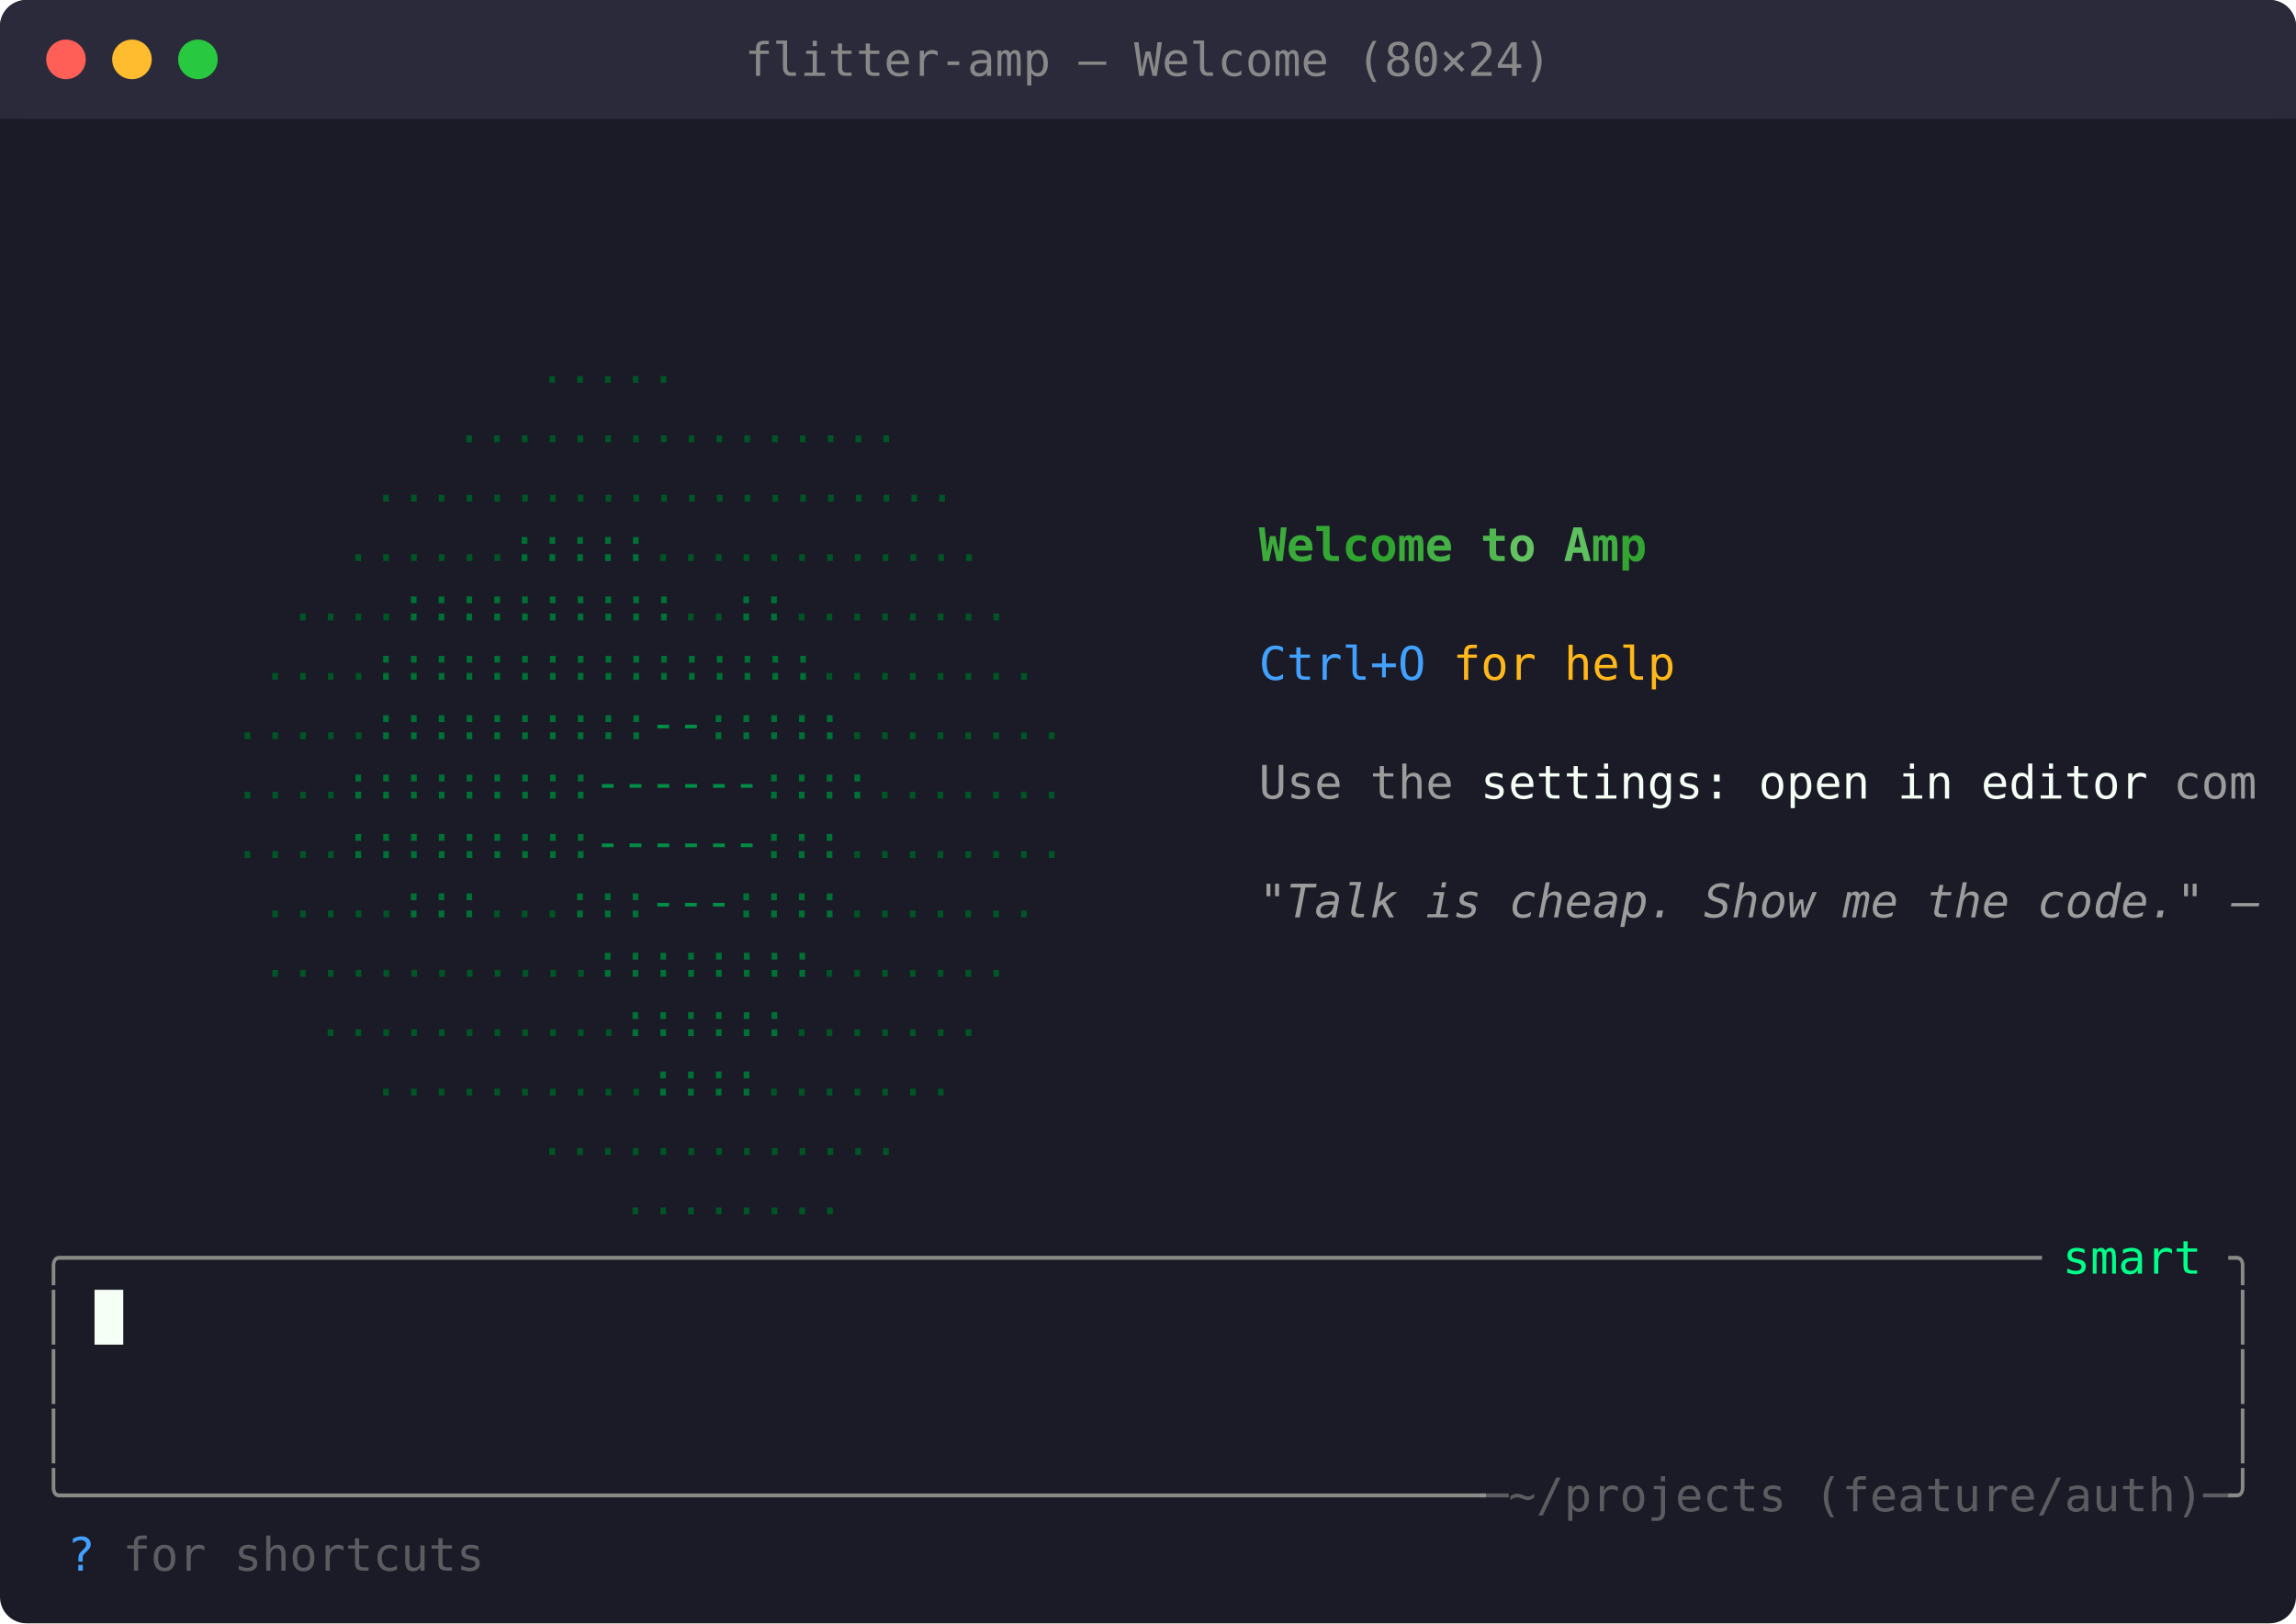
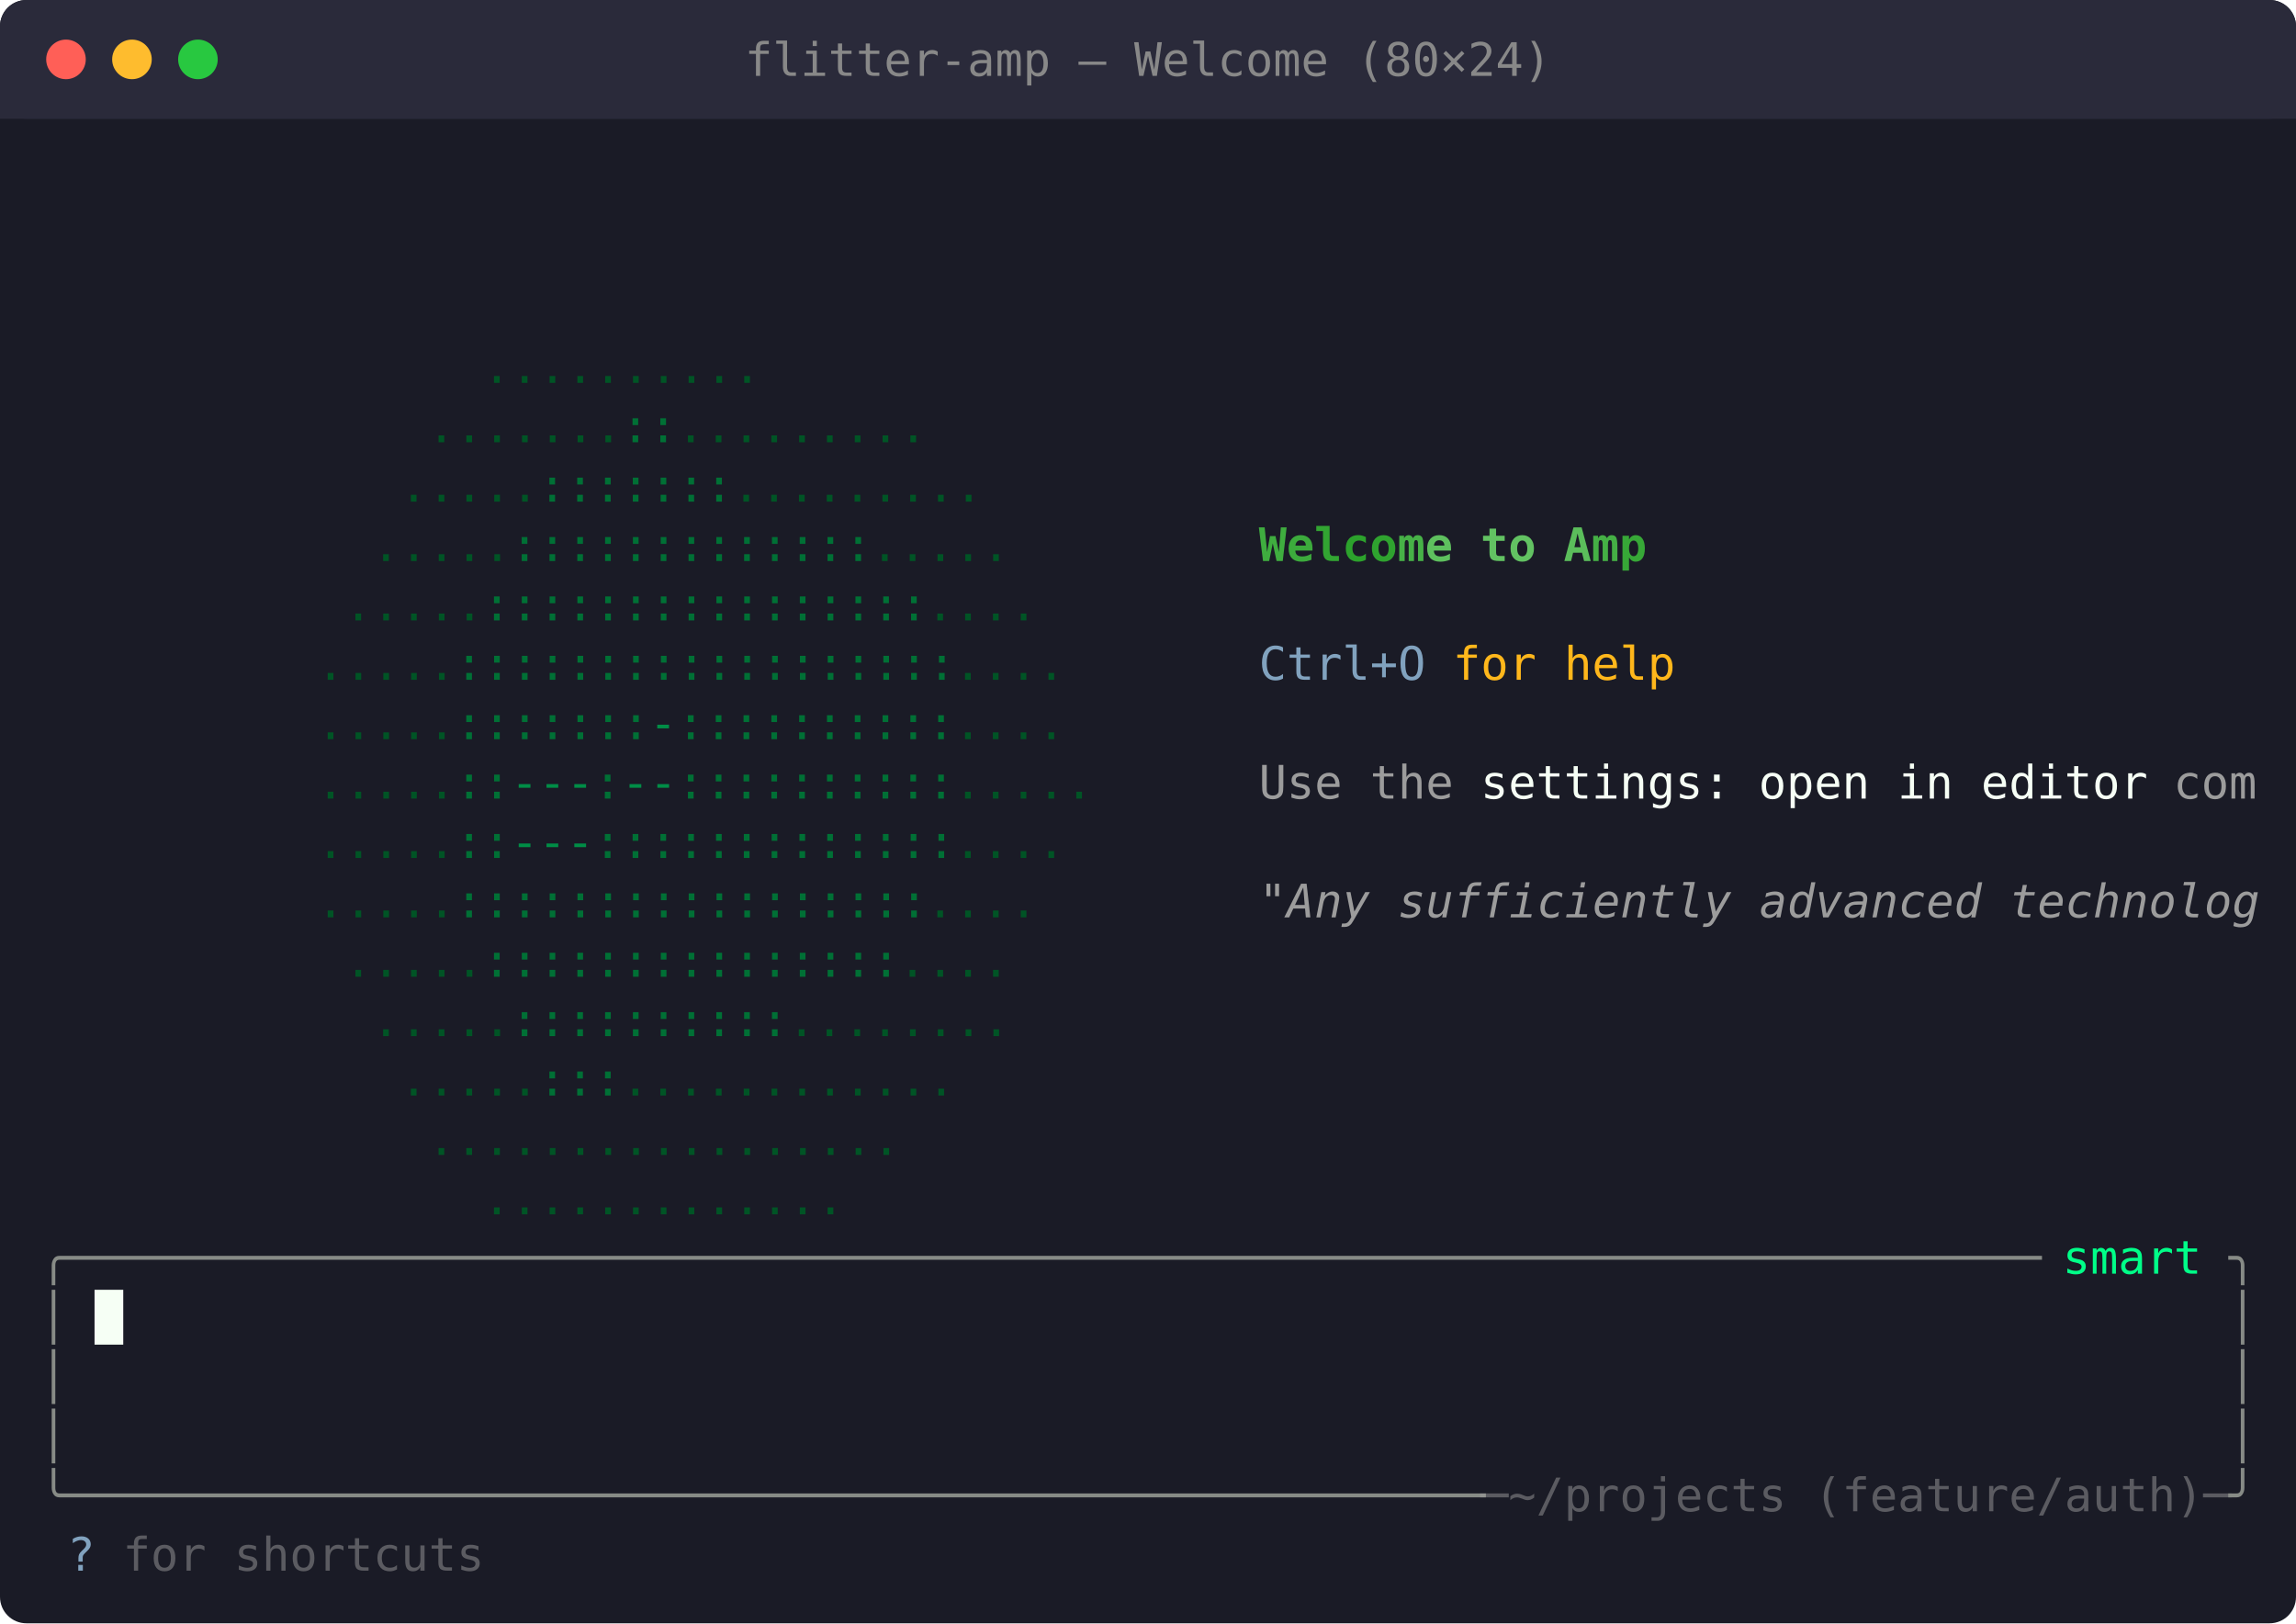
<svg xmlns="http://www.w3.org/2000/svg" viewBox="0 0 696 492" width="696" height="492">
  <defs>
    <style>text { font-family: JetBrains Mono, Menlo, Consolas, monospace; font-size: 14px; }</style>
  </defs>
  <rect width="696" height="492" fill="#1a1b26" rx="8" ry="8" />
  <rect x="0" y="0" width="696" height="36" fill="#2a2a3a" rx="8" ry="8" />
  <rect x="0" y="18" width="696" height="18" fill="#2a2a3a" />
  <circle cx="20" cy="18" r="6" fill="#ff5f57" />
  <circle cx="40" cy="18" r="6" fill="#febc2e" />
  <circle cx="60" cy="18" r="6" fill="#28c840" />
  <text x="348" y="23" text-anchor="middle" font-family="JetBrains Mono, Menlo, Consolas, monospace" font-size="12" fill="#888">flitter-amp — Welcome (80×24)</text>
-   <text x="163.2" y="116.04" style="fill:#005425" xml:space="preserve">.....</text>
-   <text x="138" y="134.04" style="fill:#005425" xml:space="preserve">................</text>
-   <text x="112.8" y="152.04" style="fill:#005425" xml:space="preserve">.....................</text>
-   <text x="104.4" y="170.04" style="fill:#005425" xml:space="preserve">......</text>
-   <text x="154.8" y="170.04" style="fill:#007035" xml:space="preserve">:::::</text>
-   <text x="196.8" y="170.04" style="fill:#005425" xml:space="preserve">............</text>
-   <text x="381.6" y="170.04" style="fill:#3cab3c;font-weight:bold" xml:space="preserve">W</text>
-   <text x="390" y="170.04" style="fill:#3aaa3a;font-weight:bold" xml:space="preserve">e</text>
-   <text x="398.4" y="170.04" style="fill:#33a633;font-weight:bold" xml:space="preserve">l</text>
-   <text x="406.8" y="170.04" style="fill:#2fa42f;font-weight:bold" xml:space="preserve">c</text>
-   <text x="415.2" y="170.04" style="fill:#30a430;font-weight:bold" xml:space="preserve">o</text>
-   <text x="423.6" y="170.04" style="fill:#3baa3b;font-weight:bold" xml:space="preserve">m</text>
-   <text x="432" y="170.04" style="fill:#45b045;font-weight:bold" xml:space="preserve">e</text>
-   <text x="448.8" y="170.04" style="fill:#50b750;font-weight:bold" xml:space="preserve">t</text>
-   <text x="457.2" y="170.04" style="fill:#62c262;font-weight:bold" xml:space="preserve">o</text>
-   <text x="474" y="170.04" style="fill:#5ec05e;font-weight:bold" xml:space="preserve">A</text>
-   <text x="482.4" y="170.04" style="fill:#42af42;font-weight:bold" xml:space="preserve">m</text>
-   <text x="490.8" y="170.04" style="fill:#32a532;font-weight:bold" xml:space="preserve">p</text>
-   <text x="87.6" y="188.04" style="fill:#005425" xml:space="preserve">....</text>
-   <text x="121.2" y="188.04" style="fill:#007035" xml:space="preserve">::::::::::</text>
-   <text x="205.2" y="188.04" style="fill:#005425" xml:space="preserve">..</text>
-   <text x="222" y="188.04" style="fill:#007035" xml:space="preserve">::</text>
-   <text x="238.8" y="188.04" style="fill:#005425" xml:space="preserve">........</text>
-   <text x="79.2" y="206.04" style="fill:#005425" xml:space="preserve">....</text>
-   <text x="112.8" y="206.04" style="fill:#007035" xml:space="preserve">::::::::::::::::</text>
-   <text x="247.2" y="206.04" style="fill:#005425" xml:space="preserve">........</text>
-   <text x="381.6" y="206.04" style="fill:#42a1ff" xml:space="preserve">Ctrl+O</text>
+   <text x="146.4" y="116.04" style="fill:#005425" xml:space="preserve">..........</text>
+   <text x="129.6" y="134.04" style="fill:#005425" xml:space="preserve">.......</text>
+   <text x="188.4" y="134.04" style="fill:#007035" xml:space="preserve">::</text>
+   <text x="205.2" y="134.04" style="fill:#005425" xml:space="preserve">.........</text>
+   <text x="121.2" y="152.04" style="fill:#005425" xml:space="preserve">.....</text>
+   <text x="163.2" y="152.04" style="fill:#007035" xml:space="preserve">:::::::</text>
+   <text x="222" y="152.04" style="fill:#005425" xml:space="preserve">.........</text>
+   <text x="112.8" y="170.04" style="fill:#005425" xml:space="preserve">.....</text>
+   <text x="154.8" y="170.04" style="fill:#007035" xml:space="preserve">:::::::::::::</text>
+   <text x="264" y="170.04" style="fill:#005425" xml:space="preserve">.....</text>
+   <text x="381.6" y="170.04" style="fill:#3fad3f;font-weight:bold" xml:space="preserve">W</text>
+   <text x="390" y="170.04" style="fill:#3cab3c;font-weight:bold" xml:space="preserve">e</text>
+   <text x="398.4" y="170.04" style="fill:#32a532;font-weight:bold" xml:space="preserve">l</text>
+   <text x="406.8" y="170.04" style="fill:#2ca22c;font-weight:bold" xml:space="preserve">c</text>
+   <text x="415.2" y="170.04" style="fill:#2fa32f;font-weight:bold" xml:space="preserve">o</text>
+   <text x="423.6" y="170.04" style="fill:#47b247;font-weight:bold" xml:space="preserve">m</text>
+   <text x="432" y="170.04" style="fill:#5ec05e;font-weight:bold" xml:space="preserve">e</text>
+   <text x="448.8" y="170.04" style="fill:#62c262;font-weight:bold" xml:space="preserve">to </text>
+   <text x="474" y="170.04" style="fill:#5bbe5b;font-weight:bold" xml:space="preserve">A</text>
+   <text x="482.4" y="170.04" style="fill:#45b045;font-weight:bold" xml:space="preserve">m</text>
+   <text x="490.8" y="170.04" style="fill:#37a837;font-weight:bold" xml:space="preserve">p</text>
+   <text x="104.4" y="188.04" style="fill:#005425" xml:space="preserve">.....</text>
+   <text x="146.4" y="188.04" style="fill:#007035" xml:space="preserve">::::::::::::::::</text>
+   <text x="280.8" y="188.04" style="fill:#005425" xml:space="preserve">....</text>
+   <text x="96" y="206.04" style="fill:#005425" xml:space="preserve">.....</text>
+   <text x="138" y="206.04" style="fill:#007035" xml:space="preserve">::::::::::::::::::</text>
+   <text x="289.2" y="206.04" style="fill:#005425" xml:space="preserve">....</text>
+   <text x="381.6" y="206.04" style="fill:#81a2be" xml:space="preserve">Ctrl+O</text>
  <text x="432" y="206.04" style="fill:#ffb71b" xml:space="preserve"> for help</text>
-   <text x="70.8" y="224.04" style="fill:#005425" xml:space="preserve">.....</text>
-   <text x="112.8" y="224.04" style="fill:#007035" xml:space="preserve">::::::::::</text>
-   <text x="196.8" y="224.04" style="fill:#008d46" xml:space="preserve">--</text>
-   <text x="213.6" y="224.04" style="fill:#007035" xml:space="preserve">:::::</text>
-   <text x="255.6" y="224.04" style="fill:#005425" xml:space="preserve">........</text>
-   <text x="70.8" y="242.04" style="fill:#005425" xml:space="preserve">....</text>
-   <text x="104.4" y="242.04" style="fill:#007035" xml:space="preserve">:::::::::</text>
-   <text x="180" y="242.04" style="fill:#008d46" xml:space="preserve">------</text>
-   <text x="230.4" y="242.04" style="fill:#007035" xml:space="preserve">::::</text>
-   <text x="264" y="242.04" style="fill:#005425" xml:space="preserve">.......</text>
+   <text x="96" y="224.04" style="fill:#005425" xml:space="preserve">.....</text>
+   <text x="138" y="224.04" style="fill:#007035" xml:space="preserve">:::::::</text>
+   <text x="196.8" y="224.04" style="fill:#008d46" xml:space="preserve">-</text>
+   <text x="205.2" y="224.04" style="fill:#007035" xml:space="preserve">::::::::::</text>
+   <text x="289.2" y="224.04" style="fill:#005425" xml:space="preserve">....</text>
+   <text x="96" y="242.04" style="fill:#005425" xml:space="preserve">.....</text>
+   <text x="138" y="242.04" style="fill:#007035" xml:space="preserve">::</text>
+   <text x="154.8" y="242.04" style="fill:#008d46" xml:space="preserve">---</text>
+   <text x="180" y="242.04" style="fill:#007035" xml:space="preserve">:</text>
+   <text x="188.4" y="242.04" style="fill:#008d46" xml:space="preserve">--</text>
+   <text x="205.2" y="242.04" style="fill:#007035" xml:space="preserve">::::::::::</text>
+   <text x="289.2" y="242.04" style="fill:#005425" xml:space="preserve">.....</text>
  <text x="381.6" y="242.04" style="fill:#9c9c9c" xml:space="preserve">Use the </text>
  <text x="448.8" y="242.04" style="fill:#f6fff5" xml:space="preserve">settings: open in editor</text>
  <text x="650.4" y="242.04" style="fill:#9c9c9c" xml:space="preserve"> com</text>
-   <text x="70.8" y="260.04" style="fill:#005425" xml:space="preserve">....</text>
-   <text x="104.4" y="260.04" style="fill:#007035" xml:space="preserve">:::::::::</text>
-   <text x="180" y="260.04" style="fill:#008d46" xml:space="preserve">------</text>
-   <text x="230.4" y="260.04" style="fill:#007035" xml:space="preserve">:::</text>
-   <text x="255.6" y="260.04" style="fill:#005425" xml:space="preserve">........</text>
-   <text x="79.2" y="278.04" style="fill:#005425" xml:space="preserve">.....</text>
-   <text x="121.2" y="278.04" style="fill:#007035" xml:space="preserve">:::</text>
-   <text x="146.4" y="278.04" style="fill:#005425" xml:space="preserve">...</text>
-   <text x="171.6" y="278.04" style="fill:#007035" xml:space="preserve">:::</text>
-   <text x="196.8" y="278.04" style="fill:#008d46" xml:space="preserve">---</text>
-   <text x="222" y="278.04" style="fill:#007035" xml:space="preserve">::::</text>
-   <text x="255.6" y="278.04" style="fill:#005425" xml:space="preserve">.......</text>
-   <text x="381.6" y="278.04" style="fill:#9c9c9c;font-style:italic" xml:space="preserve">"Talk is cheap. Show me the code." —</text>
-   <text x="79.2" y="296.04" style="fill:#005425" xml:space="preserve">............</text>
-   <text x="180" y="296.04" style="fill:#007035" xml:space="preserve">::::::::</text>
-   <text x="247.2" y="296.04" style="fill:#005425" xml:space="preserve">.......</text>
-   <text x="96" y="314.04" style="fill:#005425" xml:space="preserve">...........</text>
-   <text x="188.4" y="314.04" style="fill:#007035" xml:space="preserve">::::::</text>
-   <text x="238.8" y="314.04" style="fill:#005425" xml:space="preserve">.......</text>
-   <text x="112.8" y="332.04" style="fill:#005425" xml:space="preserve">..........</text>
-   <text x="196.8" y="332.04" style="fill:#007035" xml:space="preserve">::::</text>
-   <text x="230.4" y="332.04" style="fill:#005425" xml:space="preserve">.......</text>
-   <text x="163.2" y="350.04" style="fill:#005425" xml:space="preserve">.............</text>
-   <text x="188.4" y="368.04" style="fill:#005425" xml:space="preserve">........</text>
+   <text x="96" y="260.04" style="fill:#005425" xml:space="preserve">.....</text>
+   <text x="138" y="260.04" style="fill:#007035" xml:space="preserve">::</text>
+   <text x="154.8" y="260.04" style="fill:#008d46" xml:space="preserve">---</text>
+   <text x="180" y="260.04" style="fill:#007035" xml:space="preserve">:::::::::::::</text>
+   <text x="289.2" y="260.04" style="fill:#005425" xml:space="preserve">....</text>
+   <text x="96" y="278.04" style="fill:#005425" xml:space="preserve">.....</text>
+   <text x="138" y="278.04" style="fill:#007035" xml:space="preserve">:::::::::::::::::</text>
+   <text x="280.8" y="278.04" style="fill:#005425" xml:space="preserve">....</text>
+   <text x="381.6" y="278.04" style="fill:#9c9c9c;font-style:italic" xml:space="preserve">"Any sufficiently advanced technolog</text>
+   <text x="104.4" y="296.04" style="fill:#005425" xml:space="preserve">.....</text>
+   <text x="146.4" y="296.04" style="fill:#007035" xml:space="preserve">:::::::::::::::</text>
+   <text x="272.4" y="296.04" style="fill:#005425" xml:space="preserve">....</text>
+   <text x="112.8" y="314.04" style="fill:#005425" xml:space="preserve">.....</text>
+   <text x="154.8" y="314.04" style="fill:#007035" xml:space="preserve">::::::::::</text>
+   <text x="238.8" y="314.04" style="fill:#005425" xml:space="preserve">........</text>
+   <text x="121.2" y="332.04" style="fill:#005425" xml:space="preserve">.....</text>
+   <text x="163.2" y="332.04" style="fill:#007035" xml:space="preserve">:::</text>
+   <text x="188.4" y="332.04" style="fill:#005425" xml:space="preserve">............</text>
+   <text x="129.6" y="350.04" style="fill:#005425" xml:space="preserve">.................</text>
+   <text x="146.4" y="368.04" style="fill:#005425" xml:space="preserve">.............</text>
  <text x="12" y="386.04" style="fill:#878b86" xml:space="preserve">╭───────────────────────────────────────────────────────────────────────</text>
  <text x="616.8" y="386.04" style="fill:#00ff88" xml:space="preserve"> smart </text>
  <text x="675.6" y="386.04" style="fill:#878b86" xml:space="preserve">╮</text>
  <text x="12" y="404.04" style="fill:#878b86" xml:space="preserve">│</text>
  <text x="28.8" y="404.04" style="fill:#f6fff5" xml:space="preserve">█</text>
  <text x="675.6" y="404.04" style="fill:#878b86" xml:space="preserve">│</text>
  <text x="12" y="422.04" style="fill:#878b86" xml:space="preserve">│</text>
  <text x="675.6" y="422.04" style="fill:#878b86" xml:space="preserve">│</text>
  <text x="12" y="440.04" style="fill:#878b86" xml:space="preserve">│</text>
  <text x="675.6" y="440.04" style="fill:#878b86" xml:space="preserve">│</text>
  <text x="12" y="458.04" style="fill:#878b86" xml:space="preserve">╰───────────────────────────────────────────────────</text>
  <text x="448.8" y="458.04" style="fill:#9c9c9c;opacity:0.5" xml:space="preserve">─~/projects (feature/auth)─</text>
  <text x="675.6" y="458.04" style="fill:#878b86" xml:space="preserve">╯</text>
-   <text x="20.4" y="476.04" style="fill:#42a1ff" xml:space="preserve">?</text>
+   <text x="20.4" y="476.04" style="fill:#81a2be" xml:space="preserve">?</text>
  <text x="28.8" y="476.04" style="fill:#9c9c9c;opacity:0.5" xml:space="preserve"> for shortcuts</text>
</svg>
